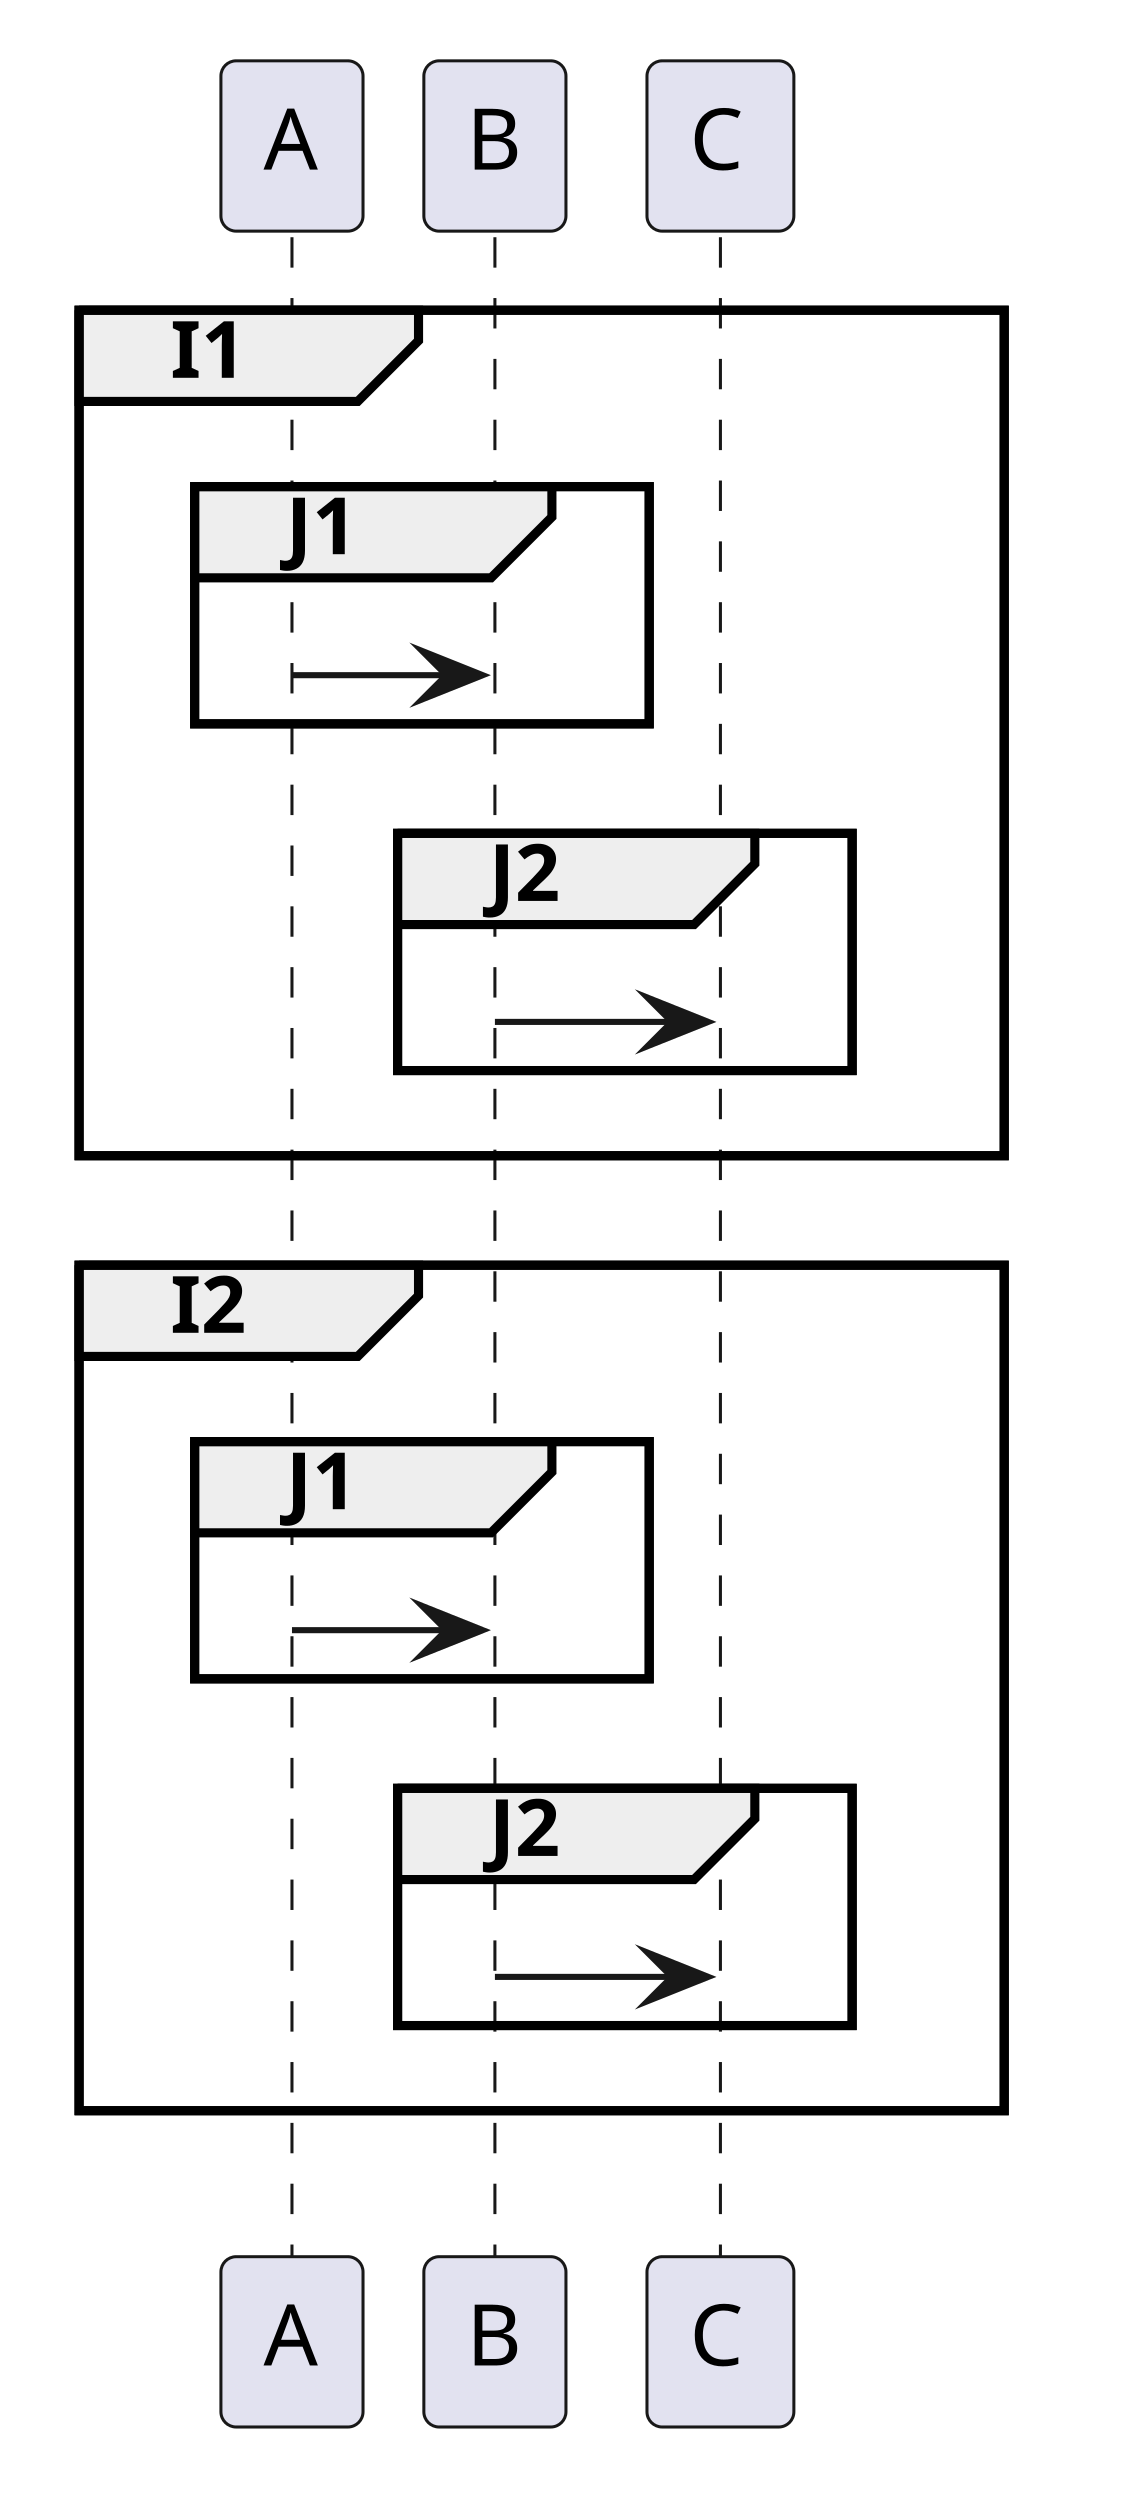
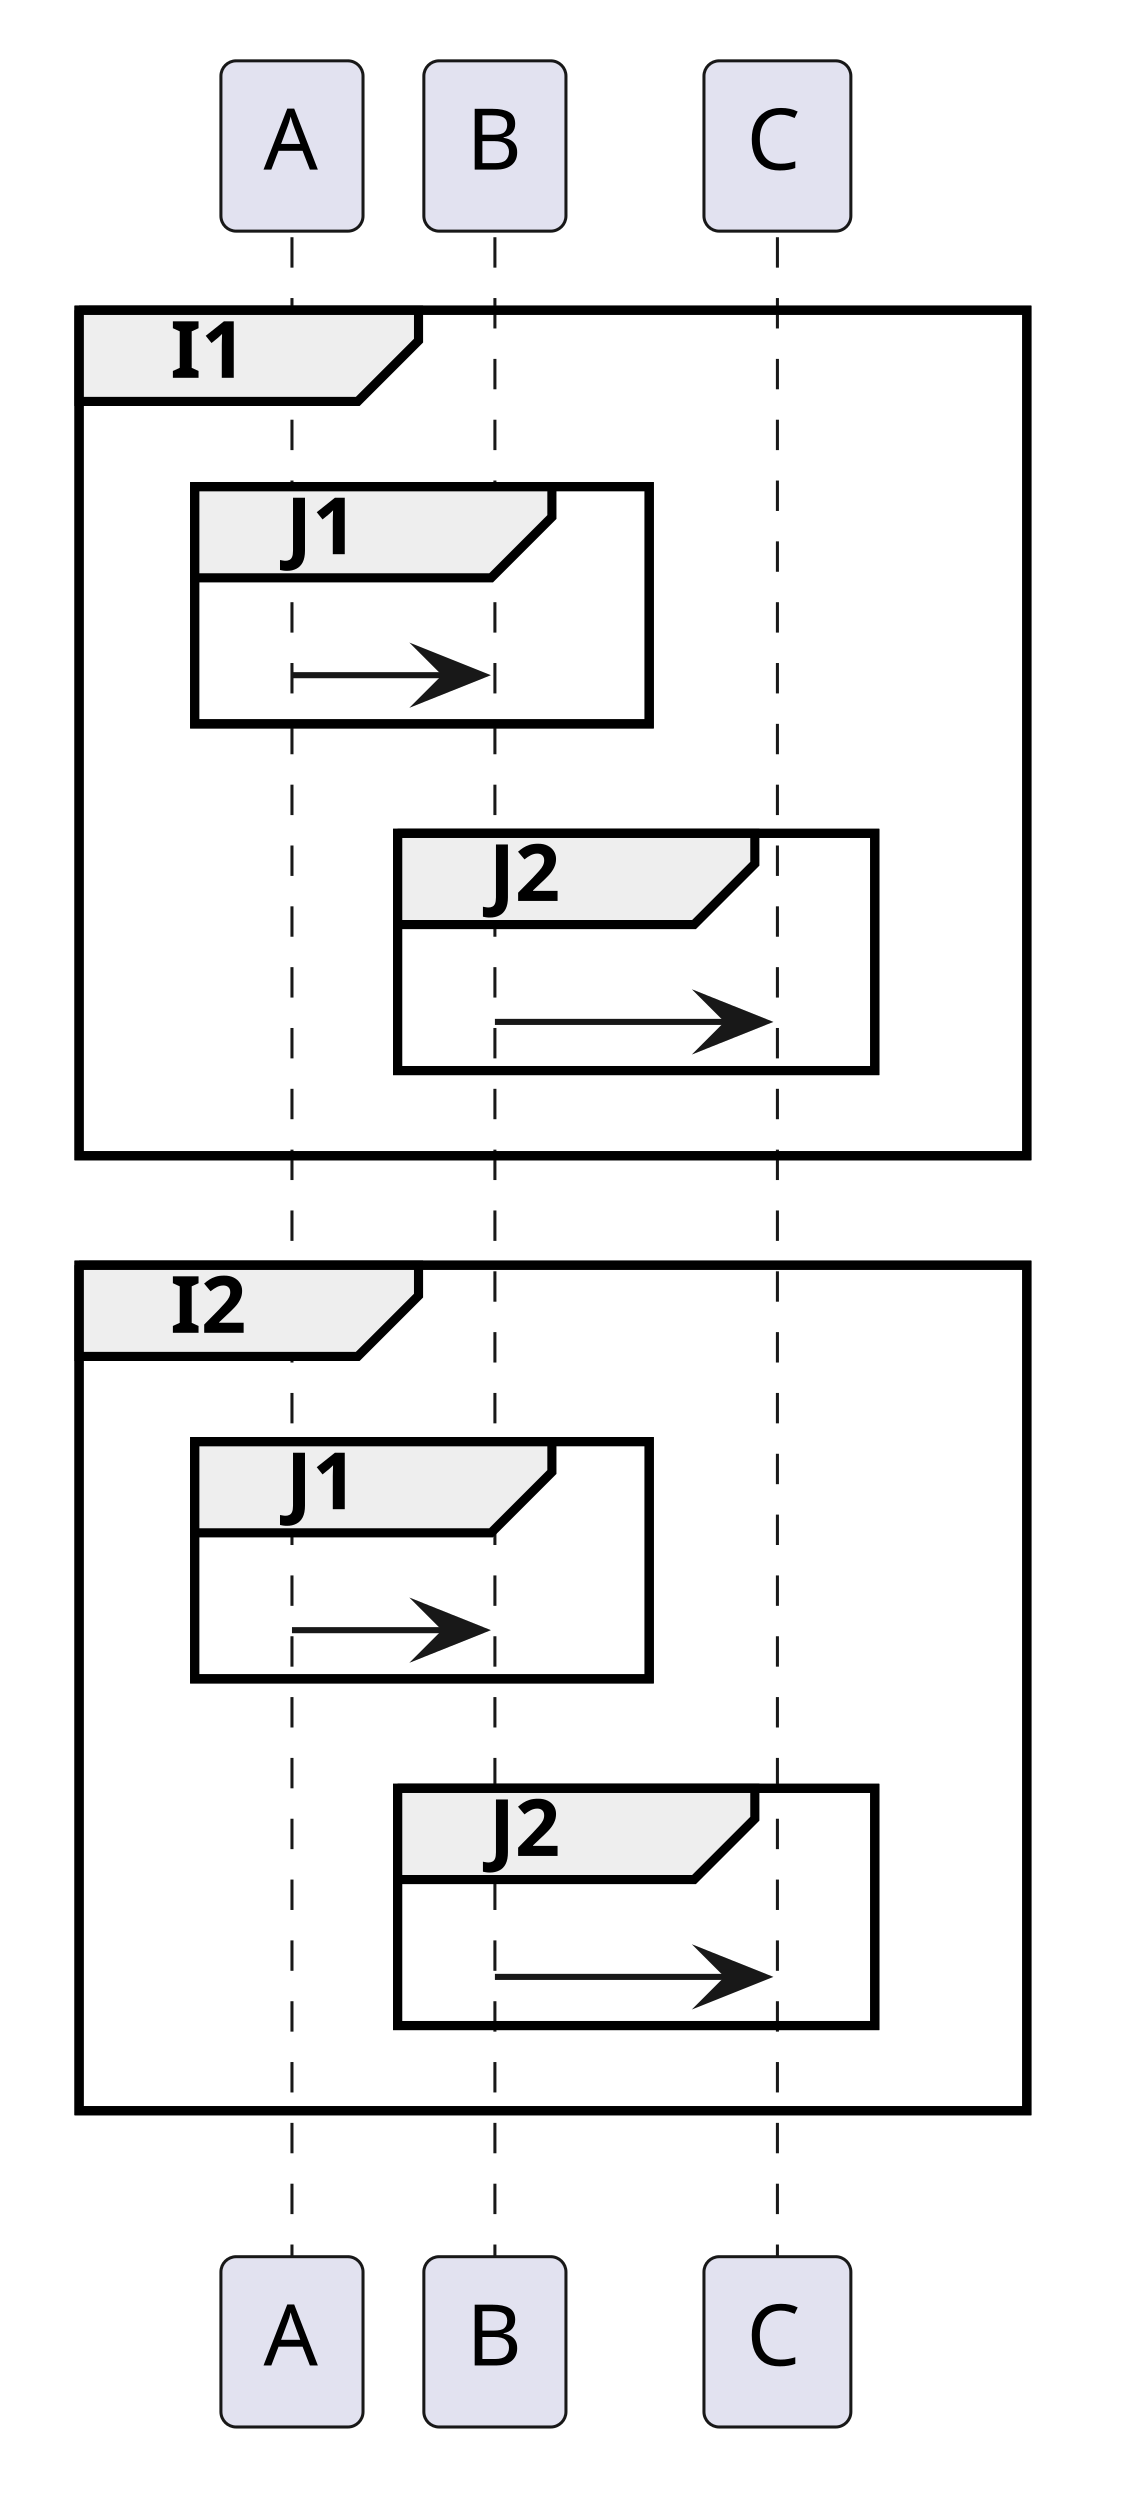
- <svg xmlns="http://www.w3.org/2000/svg" version="1.1" data-diagram-type="SEQUENCE" style="width:185px;height:411px;background:#FFFFFF;" width="185px" height="411px" viewBox="0 0 185 411" zoomAndPan="magnify" preserveAspectRatio="none" contentStyleType="text/css">
+ <svg xmlns="http://www.w3.org/2000/svg" version="1.1" data-diagram-type="SEQUENCE" style="width:188px;height:411px;background:#FFFFFF;" width="188px" height="411px" viewBox="0 0 188 411" zoomAndPan="magnify" preserveAspectRatio="none" contentStyleType="text/css">
  <defs />
  <g font-family="sans-serif" lengthAdjust="spacing">
-     <rect x="13" y="51" width="152.094" height="139" fill="none" style="stroke:#000;stroke-width:1.5;" />
+     <rect x="13" y="51" width="155.806" height="139" fill="none" style="stroke:#000;stroke-width:1.5;" />
    <rect x="32" y="80" width="74.731" height="39" fill="none" style="stroke:#000;stroke-width:1.5;" />
-     <rect x="65.363" y="137" width="74.731" height="39" fill="none" style="stroke:#000;stroke-width:1.5;" />
-     <rect x="13" y="208" width="152.094" height="139" fill="none" style="stroke:#000;stroke-width:1.5;" />
+     <rect x="65.363" y="137" width="78.444" height="39" fill="none" style="stroke:#000;stroke-width:1.5;" />
+     <rect x="13" y="208" width="155.806" height="139" fill="none" style="stroke:#000;stroke-width:1.5;" />
    <rect x="32" y="237" width="74.731" height="39" fill="none" style="stroke:#000;stroke-width:1.5;" />
-     <rect x="65.363" y="294" width="74.731" height="39" fill="none" style="stroke:#000;stroke-width:1.5;" />
+     <rect x="65.363" y="294" width="78.444" height="39" fill="none" style="stroke:#000;stroke-width:1.5;" />
    <g>
      <rect x="44.5" y="39" width="8" height="332" fill="#000" fill-opacity="0" />
      <line x1="48" y1="39" x2="48" y2="371" style="stroke:#181818;stroke-width:0.5;stroke-dasharray:5,5;" />
    </g>
    <g>
      <rect x="77.863" y="39" width="8" height="332" fill="#000" fill-opacity="0" />
      <line x1="81.363" y1="39" x2="81.363" y2="371" style="stroke:#181818;stroke-width:0.5;stroke-dasharray:5,5;" />
    </g>
    <g>
-       <rect x="114.938" y="39" width="8" height="332" fill="#000" fill-opacity="0" />
-       <line x1="118.438" y1="39" x2="118.438" y2="371" style="stroke:#181818;stroke-width:0.5;stroke-dasharray:5,5;" />
+       <rect x="124.306" y="39" width="8" height="332" fill="#000" fill-opacity="0" />
+       <line x1="127.806" y1="39" x2="127.806" y2="371" style="stroke:#181818;stroke-width:0.5;stroke-dasharray:5,5;" />
    </g>
    <rect x="36.319" y="10" width="23.362" height="28" fill="#E2E2F0" style="stroke:#181818;stroke-width:0.5;" rx="2.5" ry="2.5" />
    <text x="43.319" y="27.889" fill="#000" font-size="14">A</text>
    <rect x="69.681" y="10" width="23.362" height="28" fill="#E2E2F0" style="stroke:#181818;stroke-width:0.5;" rx="2.5" ry="2.5" />
    <text x="76.681" y="27.889" fill="#000" font-size="14">B</text>
-     <rect x="106.362" y="10" width="24.15" height="28" fill="#E2E2F0" style="stroke:#181818;stroke-width:0.5;" rx="2.5" ry="2.5" />
-     <text x="113.362" y="27.889" fill="#000" font-size="14">C</text>
+     <rect x="115.731" y="10" width="24.15" height="28" fill="#E2E2F0" style="stroke:#181818;stroke-width:0.5;" rx="2.5" ry="2.5" />
+     <text x="122.731" y="27.889" fill="#000" font-size="14">C</text>
    <rect x="36.319" y="371" width="23.362" height="28" fill="#E2E2F0" style="stroke:#181818;stroke-width:0.5;" rx="2.5" ry="2.5" />
    <text x="43.319" y="388.889" fill="#000" font-size="14">A</text>
    <rect x="69.681" y="371" width="23.362" height="28" fill="#E2E2F0" style="stroke:#181818;stroke-width:0.5;" rx="2.5" ry="2.5" />
    <text x="76.681" y="388.889" fill="#000" font-size="14">B</text>
-     <rect x="106.362" y="371" width="24.15" height="28" fill="#E2E2F0" style="stroke:#181818;stroke-width:0.5;" rx="2.5" ry="2.5" />
-     <text x="113.362" y="388.889" fill="#000" font-size="14">C</text>
+     <rect x="115.731" y="371" width="24.15" height="28" fill="#E2E2F0" style="stroke:#181818;stroke-width:0.5;" rx="2.5" ry="2.5" />
+     <text x="122.731" y="388.889" fill="#000" font-size="14">C</text>
    <path d="M13,51 L68.806,51 L68.806,56 L58.806,66 L13,66 L13,51" style="stroke:#000;stroke-width:1.5;" fill="#EEE" />
-     <rect x="13" y="51" width="152.094" height="139" fill="none" style="stroke:#000;stroke-width:1.5;" />
+     <rect x="13" y="51" width="155.806" height="139" fill="none" style="stroke:#000;stroke-width:1.5;" />
    <text x="28" y="62.111" fill="#000" font-size="13" textLength="10.806" font-weight="700">I1</text>
    <path d="M32,80 L90.731,80 L90.731,85 L80.731,95 L32,95 L32,80" style="stroke:#000;stroke-width:1.5;" fill="#EEE" />
    <rect x="32" y="80" width="74.731" height="39" fill="none" style="stroke:#000;stroke-width:1.5;" />
    <text x="47" y="91.111" fill="#000" font-size="13" textLength="13.731" font-weight="700">J1</text>
    <polygon points="69.363,107,79.363,111,69.363,115,73.363,111" fill="#181818" style="stroke:#181818;stroke-width:1;stroke-linejoin:miter;stroke-miterlimit:10;" />
    <line x1="48" y1="111" x2="75.363" y2="111" style="stroke:#181818;stroke-width:1;" />
    <path d="M65.363,137 L124.094,137 L124.094,142 L114.094,152 L65.363,152 L65.363,137" style="stroke:#000;stroke-width:1.5;" fill="#EEE" />
-     <rect x="65.363" y="137" width="74.731" height="39" fill="none" style="stroke:#000;stroke-width:1.5;" />
+     <rect x="65.363" y="137" width="78.444" height="39" fill="none" style="stroke:#000;stroke-width:1.5;" />
    <text x="80.363" y="148.111" fill="#000" font-size="13" textLength="13.731" font-weight="700">J2</text>
-     <polygon points="106.438,164,116.438,168,106.438,172,110.438,168" fill="#181818" style="stroke:#181818;stroke-width:1;stroke-linejoin:miter;stroke-miterlimit:10;" />
-     <line x1="81.363" y1="168" x2="112.438" y2="168" style="stroke:#181818;stroke-width:1;" />
+     <polygon points="115.806,164,125.806,168,115.806,172,119.806,168" fill="#181818" style="stroke:#181818;stroke-width:1;stroke-linejoin:miter;stroke-miterlimit:10;" />
+     <line x1="81.363" y1="168" x2="121.806" y2="168" style="stroke:#181818;stroke-width:1;" />
    <path d="M13,208 L68.806,208 L68.806,213 L58.806,223 L13,223 L13,208" style="stroke:#000;stroke-width:1.5;" fill="#EEE" />
-     <rect x="13" y="208" width="152.094" height="139" fill="none" style="stroke:#000;stroke-width:1.5;" />
+     <rect x="13" y="208" width="155.806" height="139" fill="none" style="stroke:#000;stroke-width:1.5;" />
    <text x="28" y="219.111" fill="#000" font-size="13" textLength="10.806" font-weight="700">I2</text>
    <path d="M32,237 L90.731,237 L90.731,242 L80.731,252 L32,252 L32,237" style="stroke:#000;stroke-width:1.5;" fill="#EEE" />
    <rect x="32" y="237" width="74.731" height="39" fill="none" style="stroke:#000;stroke-width:1.5;" />
    <text x="47" y="248.111" fill="#000" font-size="13" textLength="13.731" font-weight="700">J1</text>
    <polygon points="69.363,264,79.363,268,69.363,272,73.363,268" fill="#181818" style="stroke:#181818;stroke-width:1;stroke-linejoin:miter;stroke-miterlimit:10;" />
    <line x1="48" y1="268" x2="75.363" y2="268" style="stroke:#181818;stroke-width:1;" />
    <path d="M65.363,294 L124.094,294 L124.094,299 L114.094,309 L65.363,309 L65.363,294" style="stroke:#000;stroke-width:1.5;" fill="#EEE" />
-     <rect x="65.363" y="294" width="74.731" height="39" fill="none" style="stroke:#000;stroke-width:1.5;" />
+     <rect x="65.363" y="294" width="78.444" height="39" fill="none" style="stroke:#000;stroke-width:1.5;" />
    <text x="80.363" y="305.111" fill="#000" font-size="13" textLength="13.731" font-weight="700">J2</text>
-     <polygon points="106.438,321,116.438,325,106.438,329,110.438,325" fill="#181818" style="stroke:#181818;stroke-width:1;stroke-linejoin:miter;stroke-miterlimit:10;" />
-     <line x1="81.363" y1="325" x2="112.438" y2="325" style="stroke:#181818;stroke-width:1;" />
+     <polygon points="115.806,321,125.806,325,115.806,329,119.806,325" fill="#181818" style="stroke:#181818;stroke-width:1;stroke-linejoin:miter;stroke-miterlimit:10;" />
+     <line x1="81.363" y1="325" x2="121.806" y2="325" style="stroke:#181818;stroke-width:1;" />
  </g>
</svg>
